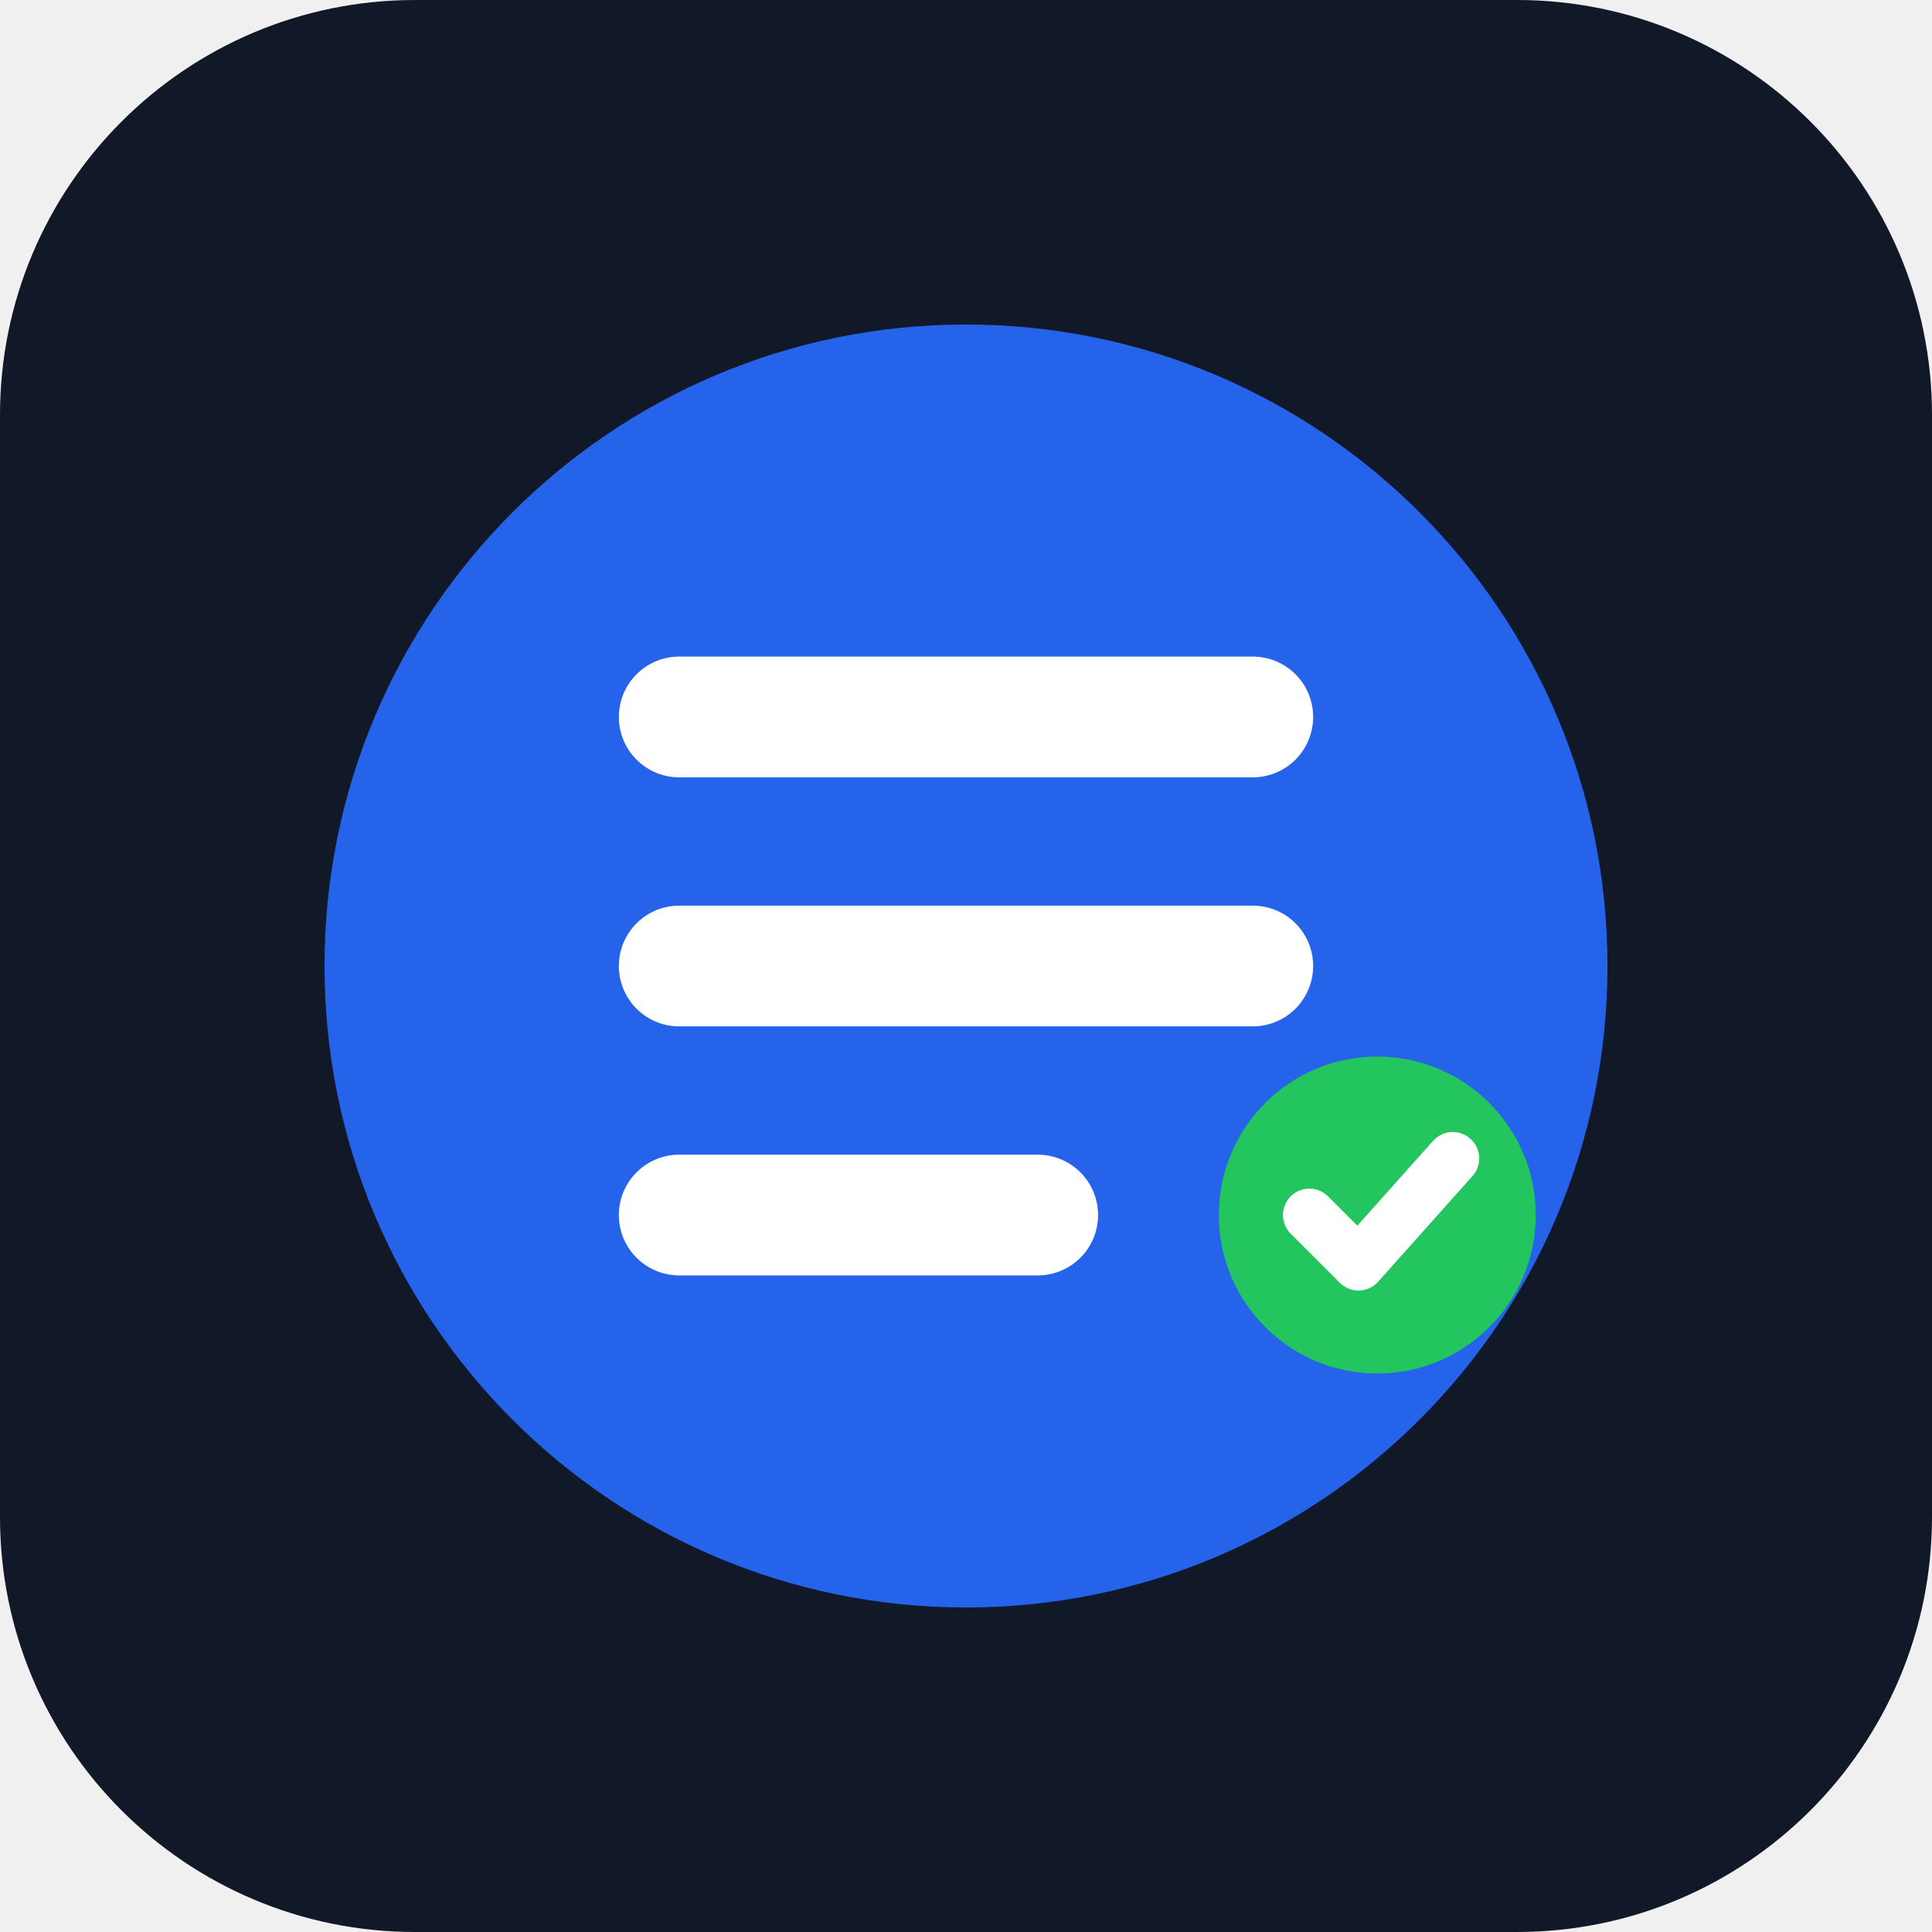
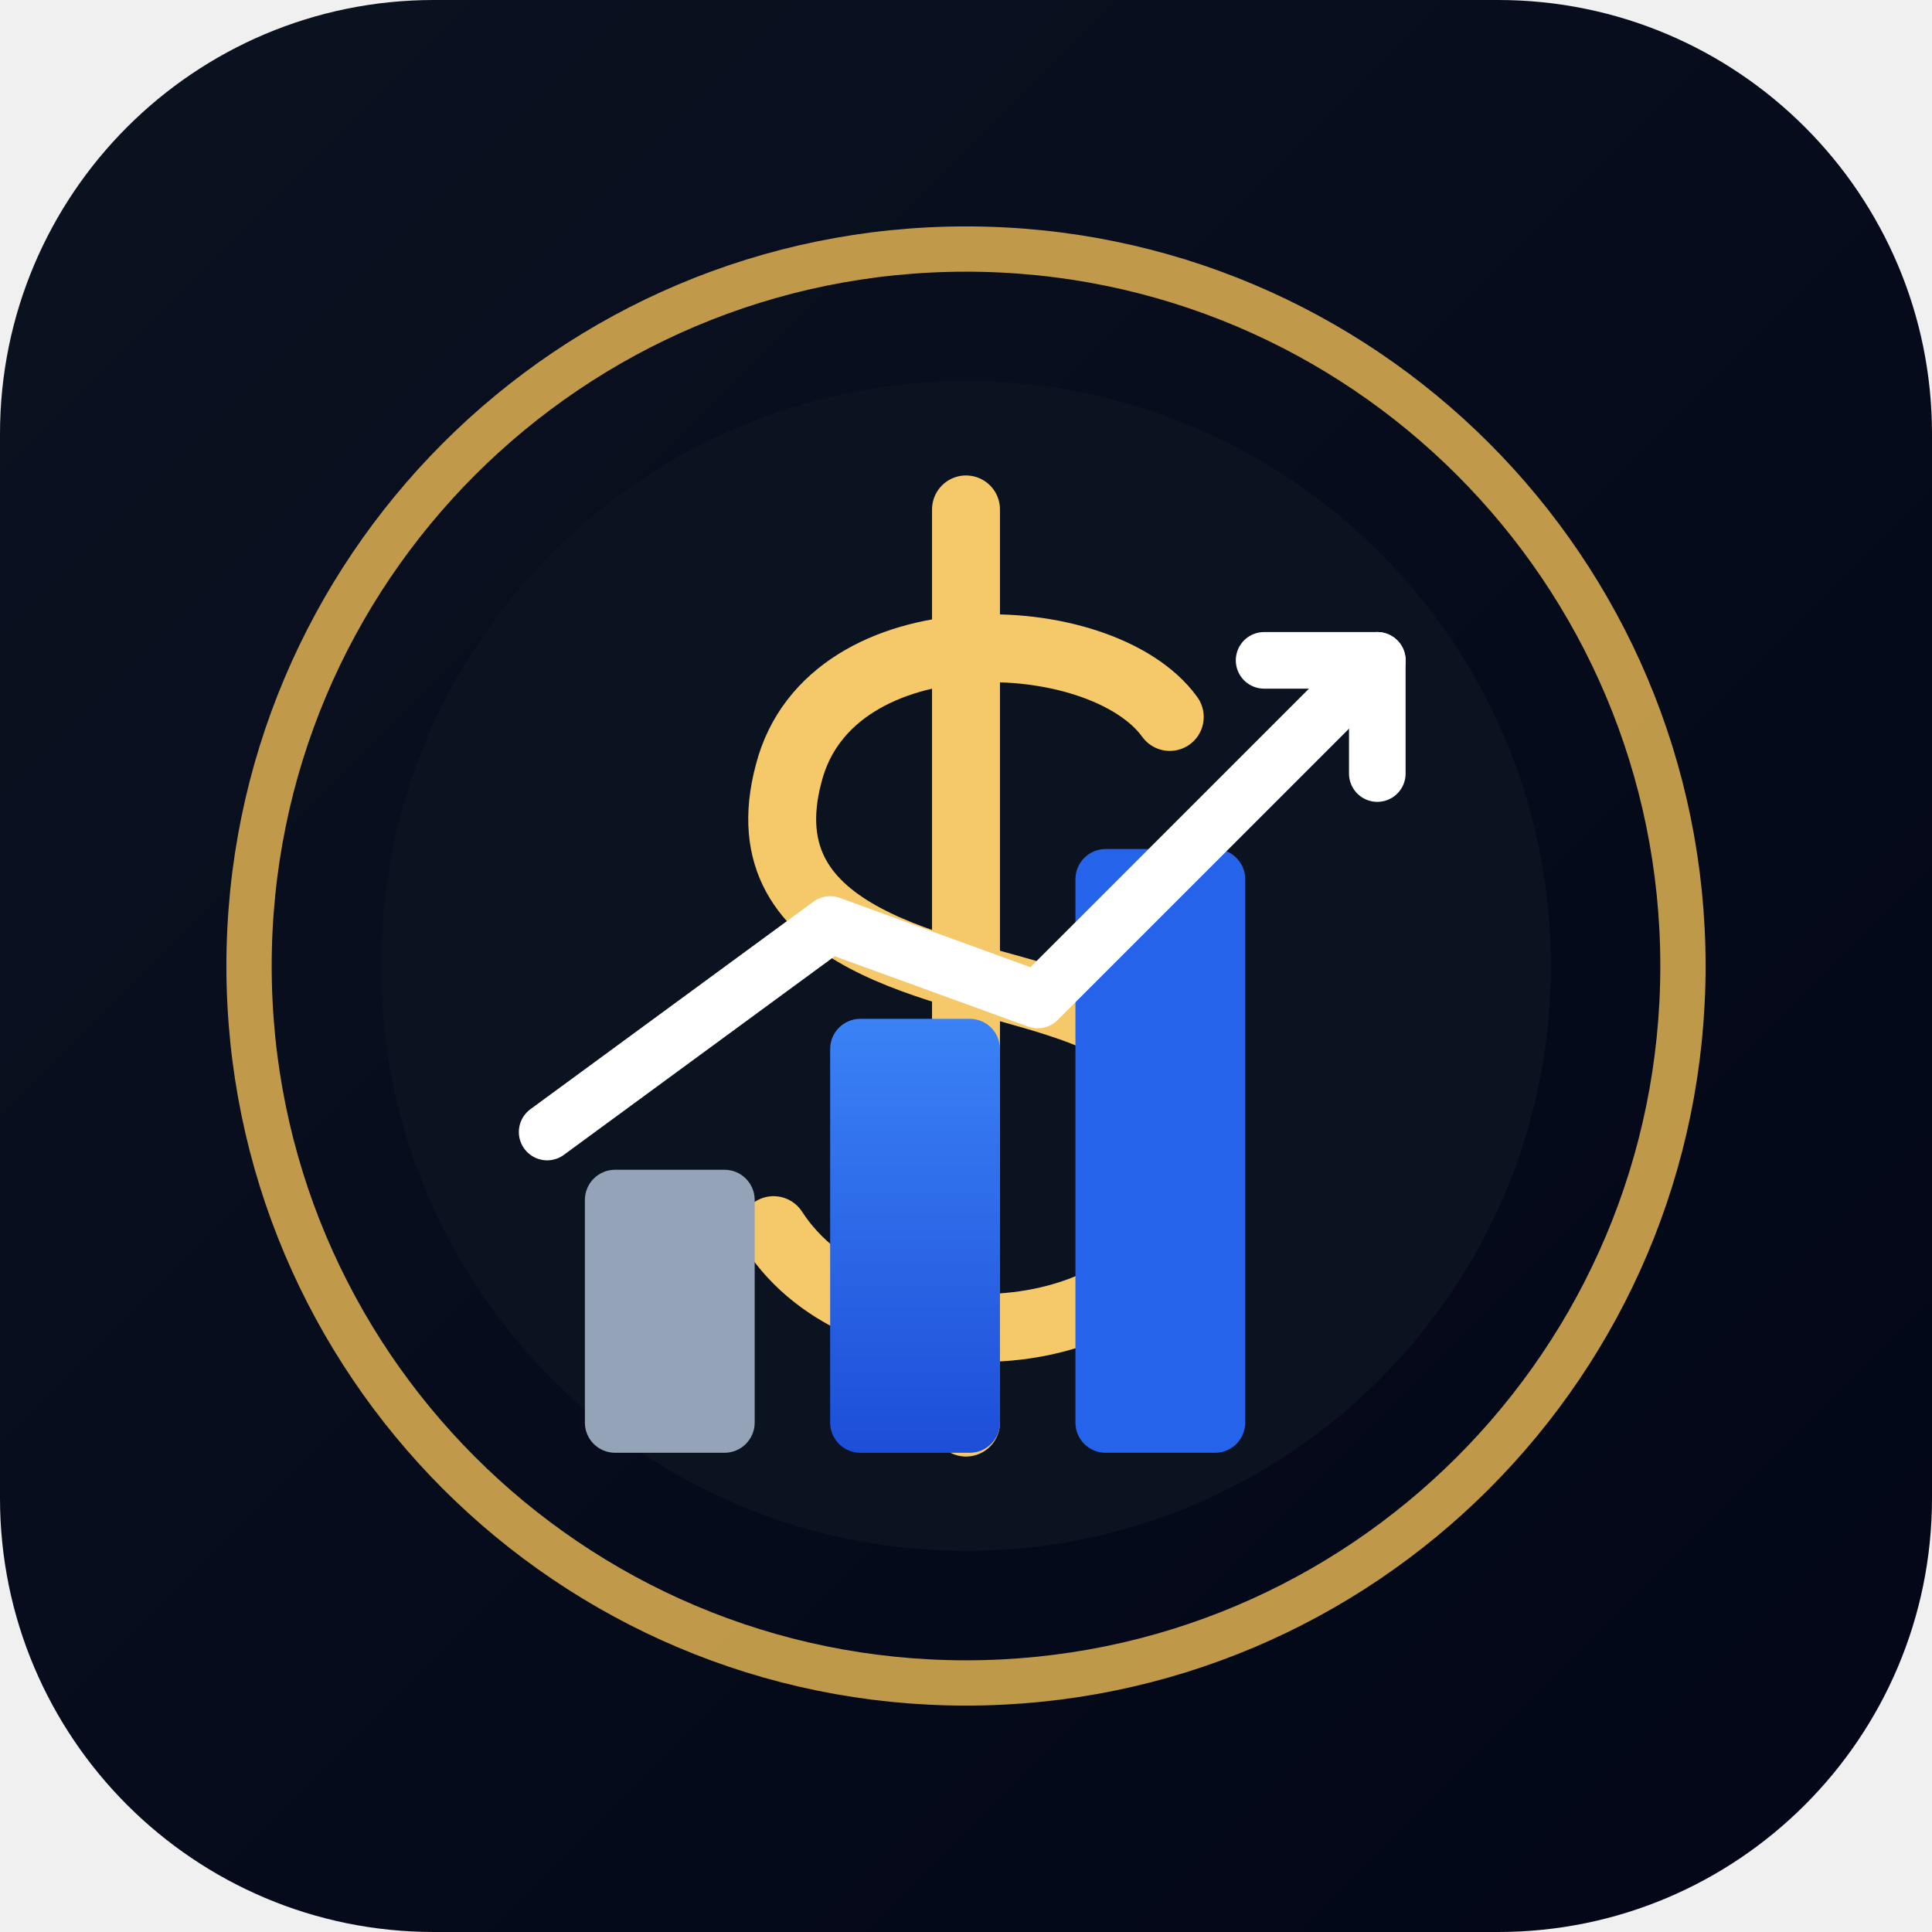
<svg xmlns="http://www.w3.org/2000/svg" viewBox="0 0 512 512">
-   <rect width="512" height="512" rx="110" fill="#111827" />
-   <circle cx="256" cy="256" r="170" fill="#2563EB" />
-   <path d="M180 190h152M180 256h152M180 322h95" stroke="white" stroke-width="32" stroke-linecap="round" />
-   <circle cx="365" cy="322" r="42" fill="#22C55E" />
-   <path d="M347 322l13 13 25-28" fill="none" stroke="white" stroke-width="14" stroke-linecap="round" stroke-linejoin="round" />
+   <defs>
+     <linearGradient id="bg" x1="0" y1="0" x2="1" y2="1">
+       <stop offset="0%" stop-color="#0B1220" />
+       <stop offset="100%" stop-color="#020617" />
+     </linearGradient>
+     <linearGradient id="blue" x1="0" y1="0" x2="0" y2="1">
+       <stop offset="0%" stop-color="#3B82F6" />
+       <stop offset="100%" stop-color="#1D4ED8" />
+     </linearGradient>
+   </defs>
+   <rect width="512" height="512" rx="115" fill="url(#bg)" />
+   <circle cx="256" cy="256" r="190" fill="none" stroke="#D4A94F" stroke-width="12" opacity="0.9" />
+   <circle cx="256" cy="256" r="155" fill="#0B1220" />
+   <path d="M256 135v242" stroke="#F5C86A" stroke-width="18" stroke-linecap="round" />
+   <path d="M310 190c-18-25-90-28-101 15-12 45 42 51 72 61 31 10 43 28 32 57-13 36-84 40-108 3" fill="none" stroke="#F5C86A" stroke-width="18" stroke-linecap="round" />
+   <rect x="155" y="310" width="45" height="75" rx="8" fill="#94A3B8" />
+   <rect x="220" y="270" width="45" height="115" rx="8" fill="url(#blue)" />
+   <rect x="285" y="225" width="45" height="160" rx="8" fill="#2563EB" />
+   <path d="M145 300 L220 245 L275 265 L365 175" fill="none" stroke="white" stroke-width="15" stroke-linecap="round" stroke-linejoin="round" />
+   <path d="M335 175h30v30" fill="none" stroke="white" stroke-width="15" stroke-linecap="round" stroke-linejoin="round" />
</svg>
